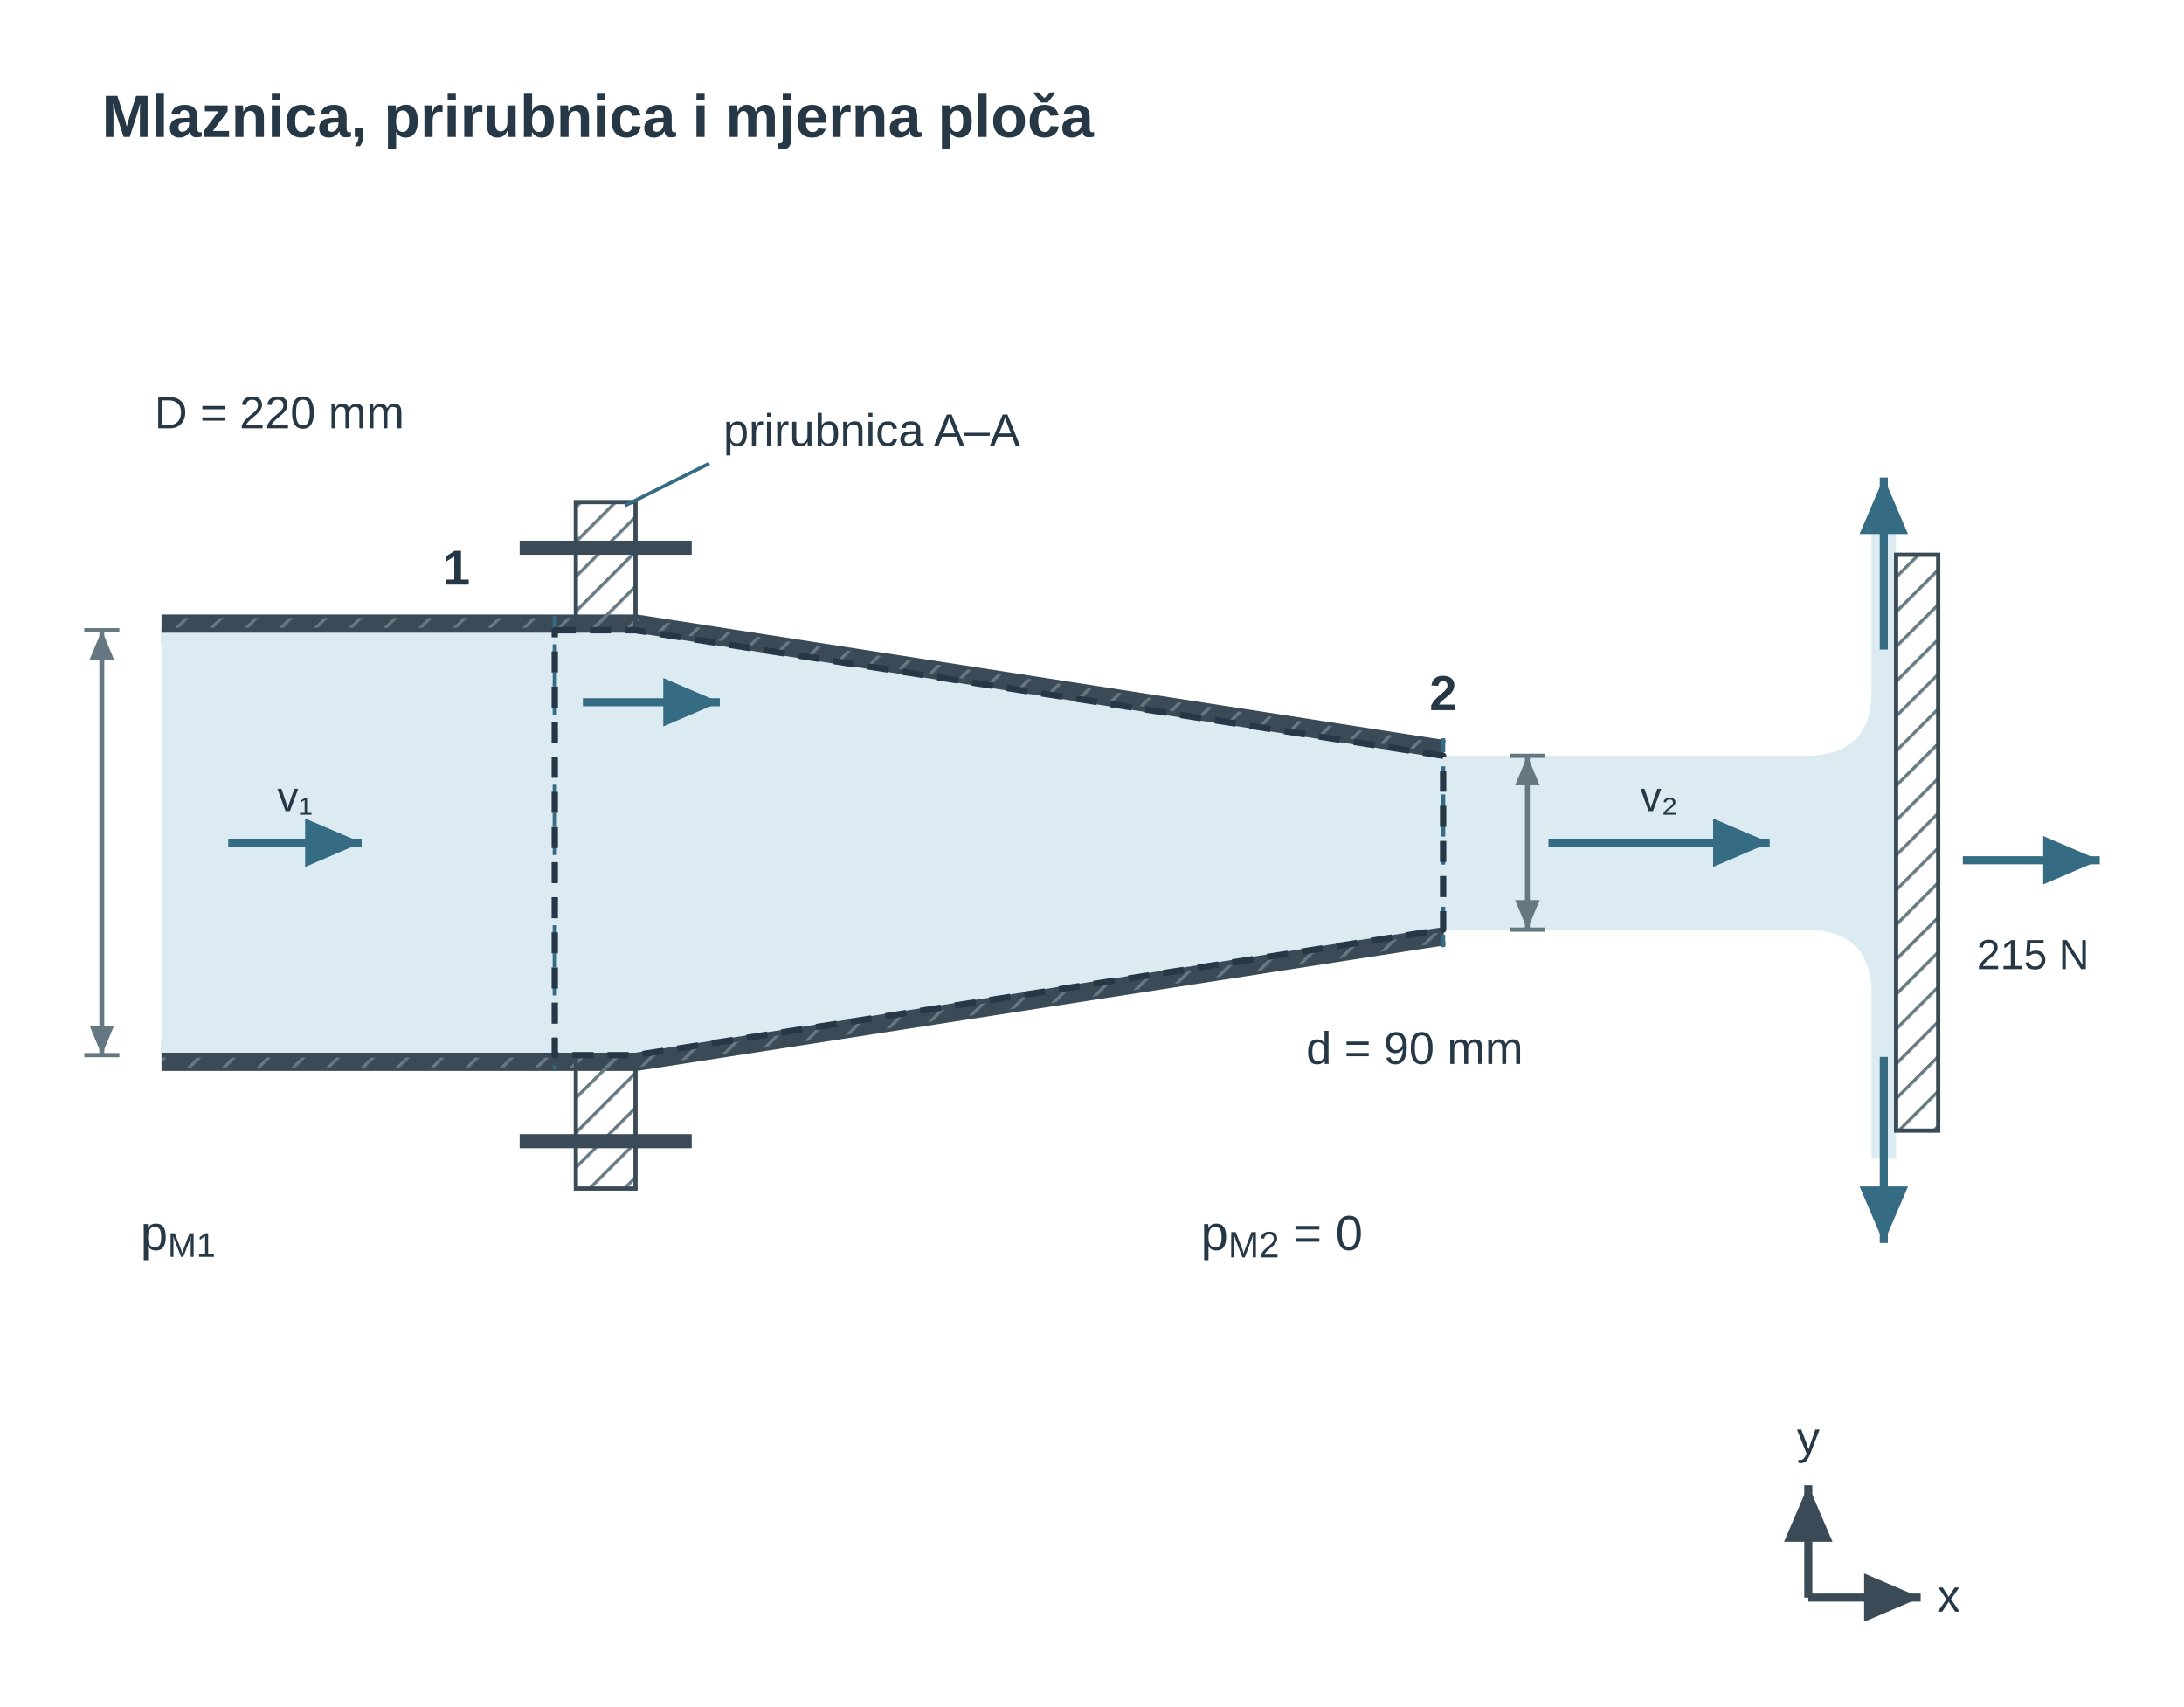
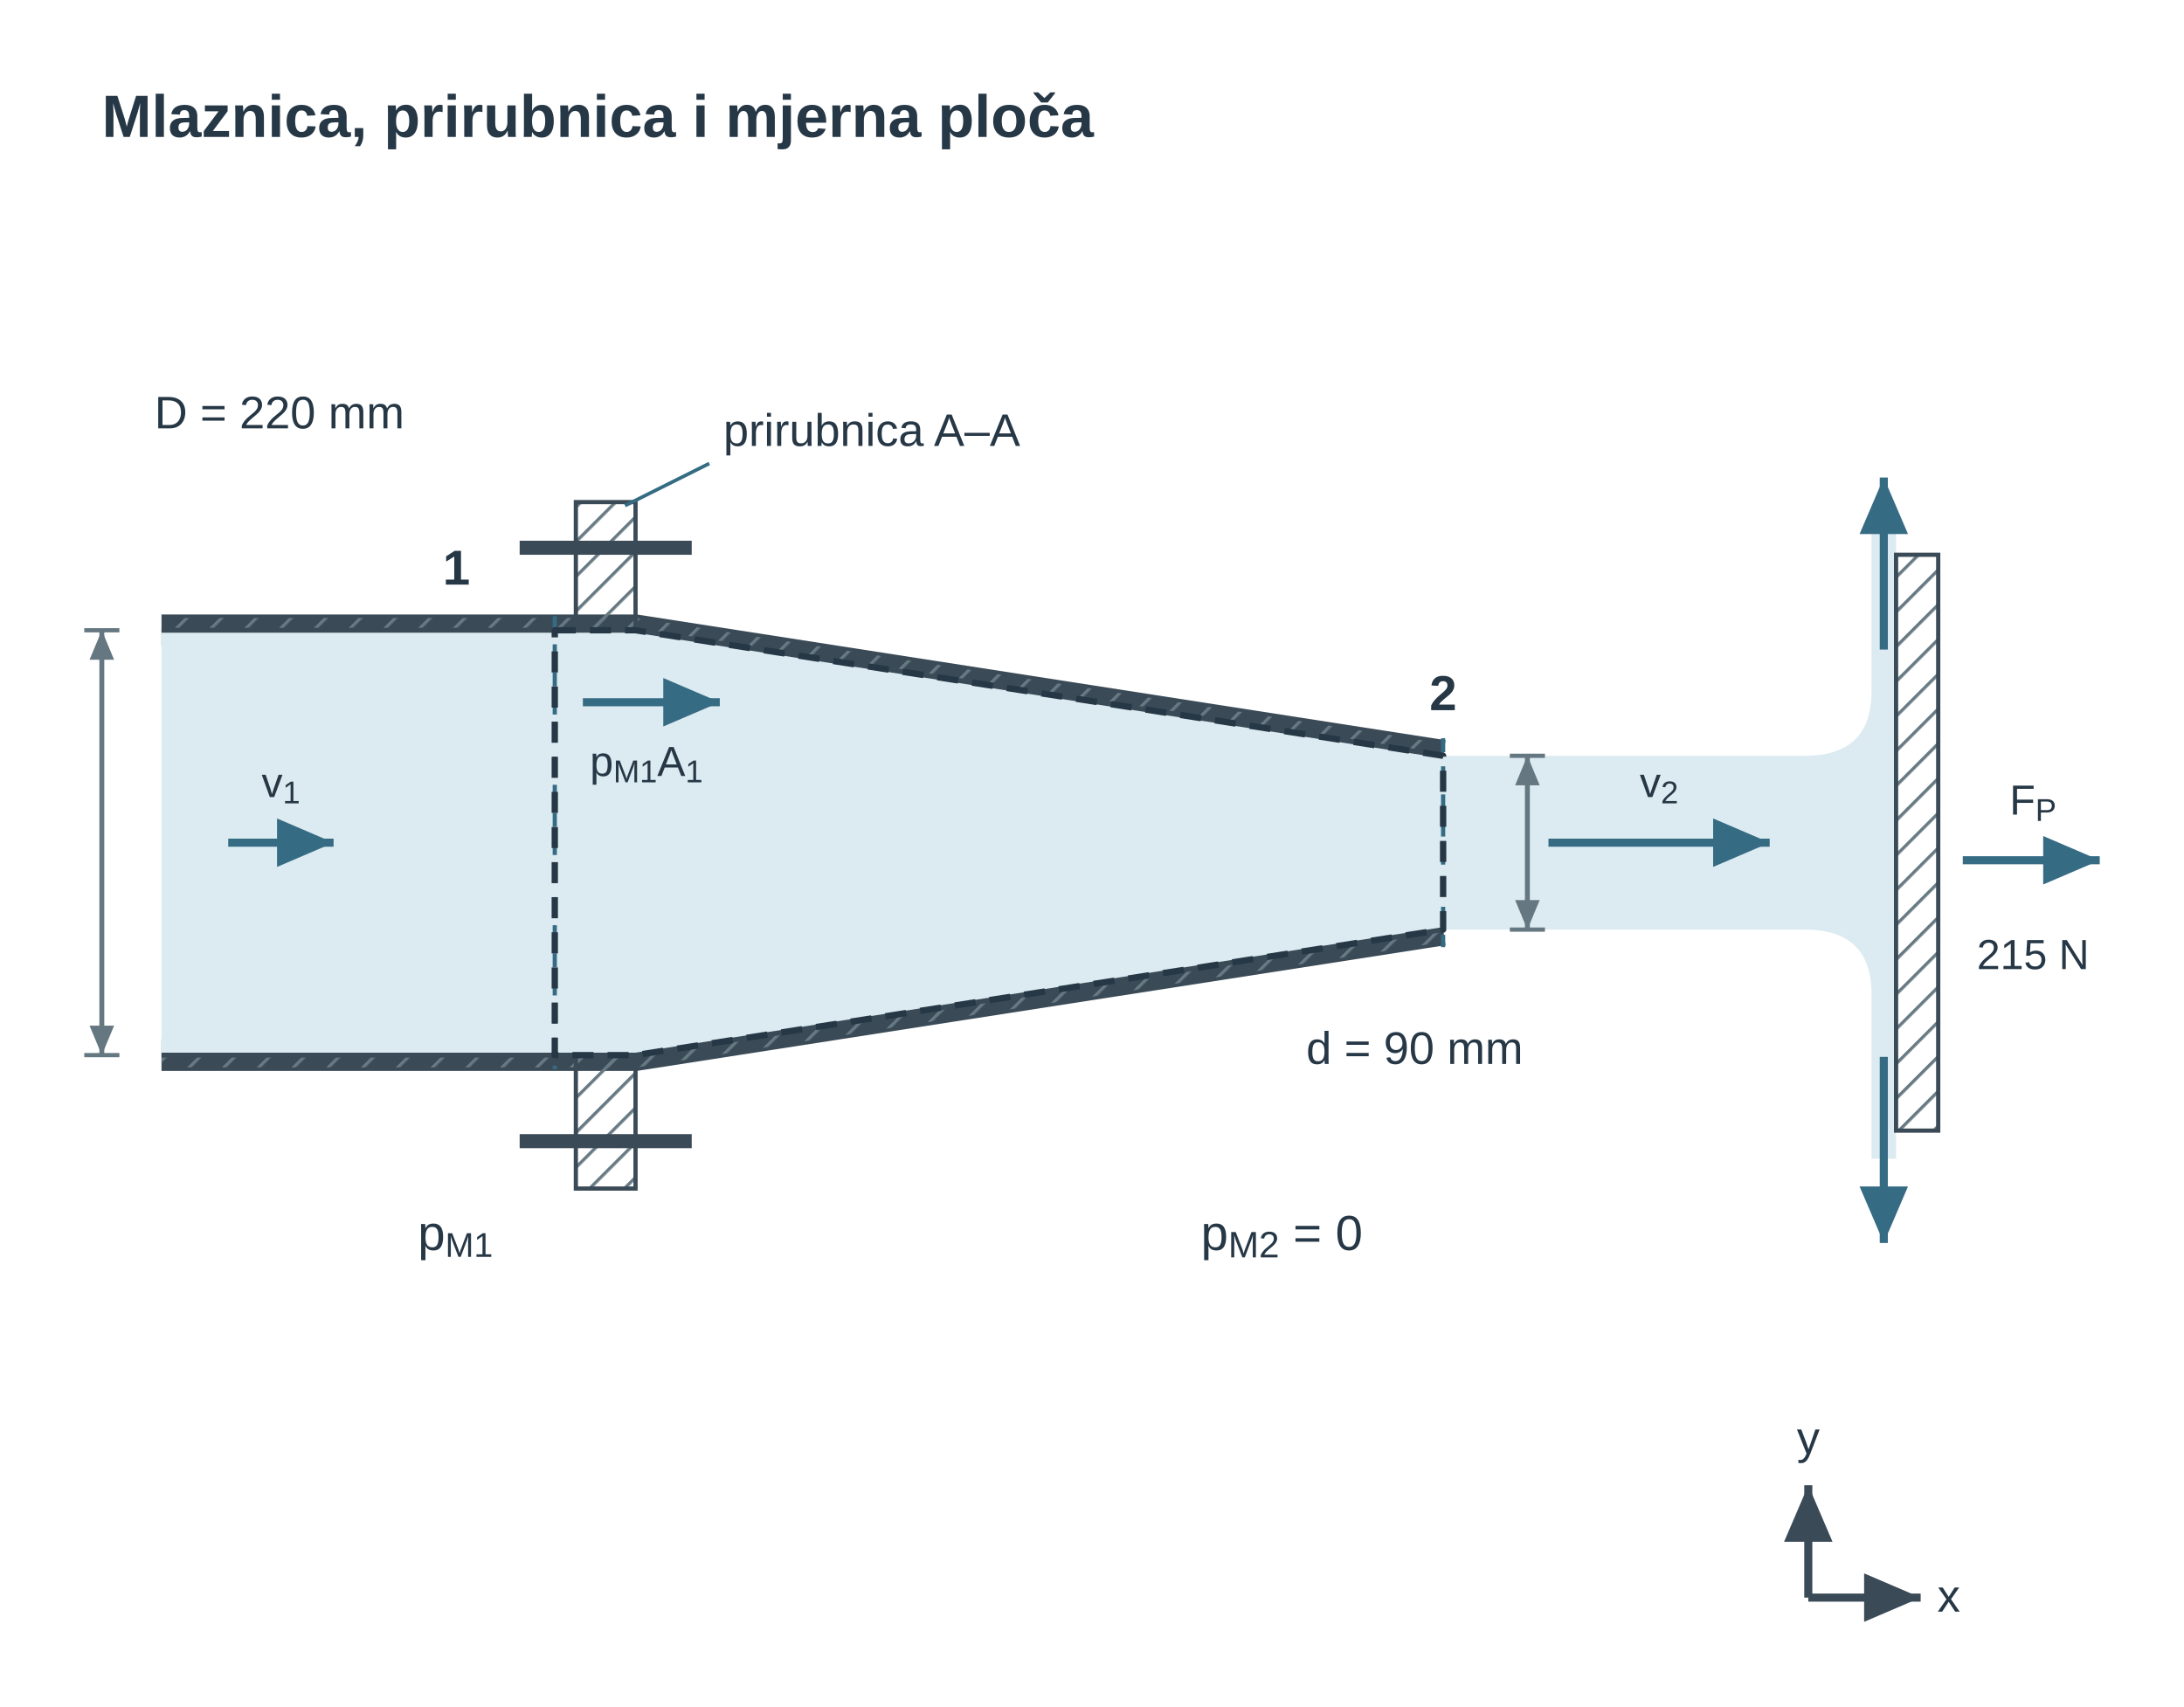
<svg xmlns="http://www.w3.org/2000/svg" viewBox="0 0 622 486" role="img" aria-labelledby="u11v2_title u11v2_desc" preserveAspectRatio="xMidYMid meet" style="display:block;width:100%;max-width:622px;height:auto;">
  <defs>
    <pattern id="u11v2_hatch" width="7" height="7" patternUnits="userSpaceOnUse" patternTransform="rotate(45)">
      <line x1="0" y1="0" x2="0" y2="7" stroke="#657781" stroke-width="1.8" />
    </pattern>
    <marker id="u11v2_v" markerWidth="7" markerHeight="6" refX="7" refY="3" orient="auto">
      <path d="M0 0 L7 3 L0 6 Z" fill="#356b83" />
    </marker>
    <marker id="u11v2_dim" markerWidth="6" markerHeight="5" refX="6" refY="2.5" orient="auto-start-reverse">
      <path d="M0 0 L6 2.5 L0 5 Z" fill="#657781" />
    </marker>
    <marker id="u11v2_dimSmall" markerWidth="3" markerHeight="3" refX="3" refY="1.5" orient="auto-start-reverse">
      <path d="M0 0 L3 1.5 L0 3 Z" fill="#356b83" />
    </marker>
    <marker id="u11v2_forceMarker" markerWidth="7" markerHeight="6" refX="7" refY="3" orient="auto">
      <path d="M0 0 L7 3 L0 6 Z" fill="#356b83" />
    </marker>
    <marker id="u11v2_pressureMarker" markerWidth="7" markerHeight="6" refX="7" refY="3" orient="auto">
      <path d="M0 0 L7 3 L0 6 Z" fill="#356b83" />
    </marker>
    <marker id="u11v2_reactionMarker" markerWidth="7" markerHeight="6" refX="7" refY="3" orient="auto">
      <path d="M0 0 L7 3 L0 6 Z" fill="#356b83" />
    </marker>
    <marker id="u11v2_axisMarker" markerWidth="7" markerHeight="6" refX="7" refY="3" orient="auto">
      <path d="M0 0 L7 3 L0 6 Z" fill="#3a4a56" />
    </marker>
  </defs>
  <g id="u11v2_title-scene-1" transform="translate(1 -10)">
    <g font-family="Arial, Liberation Sans, sans-serif" fill="#3a4a56">
      <text x="28" y="49" font-size="17" fill="#263746" text-anchor="start" font-weight="700">Mlaznica, prirubnica i mjerna ploča</text>
      <path id="u11v2_nozzleouter0" d="M45 189.5 H180 L410 225.25" fill="none" stroke="#3a4a56" stroke-width="9" stroke-linecap="butt" stroke-linejoin="round" />
      <path d="M45 189.5 H180 L410 225.25" fill="none" stroke="url(#u11v2_hatch)" stroke-width="7" stroke-linecap="butt" stroke-linejoin="round" />
      <path id="u11v2_nozzleouter1" d="M410 274.75 L180 310.5 H45" fill="none" stroke="#3a4a56" stroke-width="9" stroke-linecap="butt" stroke-linejoin="round" />
      <path d="M410 274.75 L180 310.5 H45" fill="none" stroke="url(#u11v2_hatch)" stroke-width="7" stroke-linecap="butt" stroke-linejoin="round" />
      <path id="u11v2_nozzlefluid" d="M45 189.5 H180 L410 225.25 H513 Q532 225.25 532 207 V160 H539 V340 H532 V293 Q532 274.75 513 274.75 H410 L180 310.5 H45 Z" fill="#dcebf1" stroke="none" stroke-width="1.8" />
      <path id="u11v2_nozzlewall0" d="M45 189.5 H180 L410 225.25" fill="none" stroke="#3a4a56" stroke-width="1.4" />
      <path id="u11v2_nozzlewall1" d="M410 274.75 L180 310.5 H45" fill="none" stroke="#3a4a56" stroke-width="1.4" />
      <rect id="u11v2_flangetop" x="163" y="153" width="17" height="36.5" rx="0" fill="url(#u11v2_hatch)" stroke="#3a4a56" stroke-width="1.2" />
      <rect id="u11v2_flangebottom" x="163" y="310.5" width="17" height="38" rx="0" fill="url(#u11v2_hatch)" stroke="#3a4a56" stroke-width="1.2" />
      <line x1="147" y1="166" x2="196" y2="166" stroke="#3a4a56" stroke-width="4" />
      <line x1="147" y1="335" x2="196" y2="335" stroke="#3a4a56" stroke-width="4" />
      <rect id="u11v2_plate" x="539" y="168" width="12" height="164" rx="0" fill="url(#u11v2_hatch)" stroke="#3a4a56" stroke-width="1.2" />
      <line id="u11v2_section1" x1="157" y1="185.5" x2="157" y2="314.5" stroke="#356b83" stroke-width="1.2" stroke-dasharray="4 4" />
      <text x="129" y="176.5" font-size="14" fill="#263746" text-anchor="middle" font-weight="700">1</text>
      <text x="205" y="137" font-size="13" fill="#263746" text-anchor="start">prirubnica A–A</text>
      <line x1="201" y1="142" x2="177" y2="154" stroke="#356b83" stroke-width="1" />
      <line id="u11v2_section2" x1="410" y1="220.25" x2="410" y2="279.75" stroke="#356b83" stroke-width="1.2" stroke-dasharray="4 4" />
      <text x="410" y="212.25" font-size="14" fill="#263746" text-anchor="middle" font-weight="700">2</text>
-       <path d="M64 250 L102 250" fill="none" stroke="#356b83" stroke-width="2.3" marker-end="url(#u11v2_v)" />
-       <text x="83.0" y="241" font-size="12" fill="#263746" text-anchor="middle">v₁</text>
+       <path d="M64 250 L94 250" fill="none" stroke="#356b83" stroke-width="2.3" marker-end="url(#u11v2_v)" />
+       <text x="79.0" y="237" font-size="12" fill="#263746" text-anchor="middle">v<tspan baseline-shift="sub" font-size="0.75em">1</tspan>
+       </text>
      <path d="M440 250 L503 250" fill="none" stroke="#356b83" stroke-width="2.3" marker-end="url(#u11v2_v)" />
-       <text x="471.5" y="241" font-size="12" fill="#263746" text-anchor="middle">v₂</text>
+       <text x="471.5" y="237" font-size="12" fill="#263746" text-anchor="middle">v<tspan baseline-shift="sub" font-size="0.75em">2</tspan>
+       </text>
      <path d="M535.5 195 L535.5 146" fill="none" stroke="#356b83" stroke-width="2.3" marker-end="url(#u11v2_v)" />
      <path d="M535.5 311 L535.5 364" fill="none" stroke="#356b83" stroke-width="2.3" marker-end="url(#u11v2_v)" />
      <line x1="23" y1="189.5" x2="33" y2="189.5" stroke="#657781" stroke-width="1.2" />
      <line x1="23" y1="310.5" x2="33" y2="310.5" stroke="#657781" stroke-width="1.2" />
      <path id="u11v2_D" d="M28 189.5 L28 310.5" fill="none" stroke="#657781" stroke-width="1.4" marker-start="url(#u11v2_dim)" marker-end="url(#u11v2_dim)" />
      <text x="43" y="132" font-size="13" fill="#263746" text-anchor="start">D = 220 mm</text>
      <line x1="429" y1="225.25" x2="439" y2="225.25" stroke="#657781" stroke-width="1.2" />
      <line x1="429" y1="274.75" x2="439" y2="274.75" stroke="#657781" stroke-width="1.2" />
      <path id="u11v2_d" d="M434 225.25 L434 274.75" fill="none" stroke="#657781" stroke-width="1.4" marker-start="url(#u11v2_dim)" marker-end="url(#u11v2_dim)" />
      <text x="371" y="313" font-size="13" fill="#263746" text-anchor="start">d = 90 mm</text>
-       <text x="39" y="366" font-size="14" fill="#263746" text-anchor="start">p<tspan baseline-shift="sub" font-size="0.7em">M1</tspan>
+       <text x="118" y="366" font-size="14" fill="#263746" text-anchor="start">p<tspan baseline-shift="sub" font-size="0.7em">M1</tspan>
      </text>
      <text x="341" y="366" font-size="14" fill="#263746" text-anchor="start">p<tspan baseline-shift="sub" font-size="0.75em">M2</tspan> = 0</text>
      <path id="u11v2_pressure1" d="M165 210 L204 210" fill="none" stroke="#356b83" stroke-width="2.3" marker-end="url(#u11v2_pressureMarker)" />
+       <text x="167" y="231" font-size="12" fill="#263746" text-anchor="start">p<tspan baseline-shift="sub" font-size="0.75em">M1</tspan>A<tspan baseline-shift="sub" font-size="0.75em">1</tspan>
+       </text>
      <path id="u11v2_plateforce" d="M558 255 L597 255" fill="none" stroke="#356b83" stroke-width="2.3" marker-end="url(#u11v2_forceMarker)" />
+       <text x="578" y="242" font-size="12" fill="#263746" text-anchor="middle">F<tspan baseline-shift="sub" font-size="0.75em">P</tspan>
+       </text>
      <text x="578" y="286" font-size="12" fill="#263746" text-anchor="middle">215 N</text>
      <path d="M514 465 L546 465" fill="none" stroke="#3a4a56" stroke-width="2.3" marker-end="url(#u11v2_axisMarker)" />
      <text x="554" y="469" font-size="13" fill="#263746" text-anchor="middle">x</text>
      <path d="M514 465 L514 433" fill="none" stroke="#3a4a56" stroke-width="2.3" marker-end="url(#u11v2_axisMarker)" />
      <text x="514" y="424" font-size="13" fill="#263746" text-anchor="middle">y</text>
      <path id="u11v2_nozzlecontrolVolume" d="M157 189.5 H180 L410 225.25 V274.75 L180 310.5 H157 Z" fill="none" stroke="#263746" stroke-width="1.8" stroke-dasharray="6 4" stroke-linejoin="round" data-mf1-role="control-volume" />
    </g>
  </g>
</svg>
